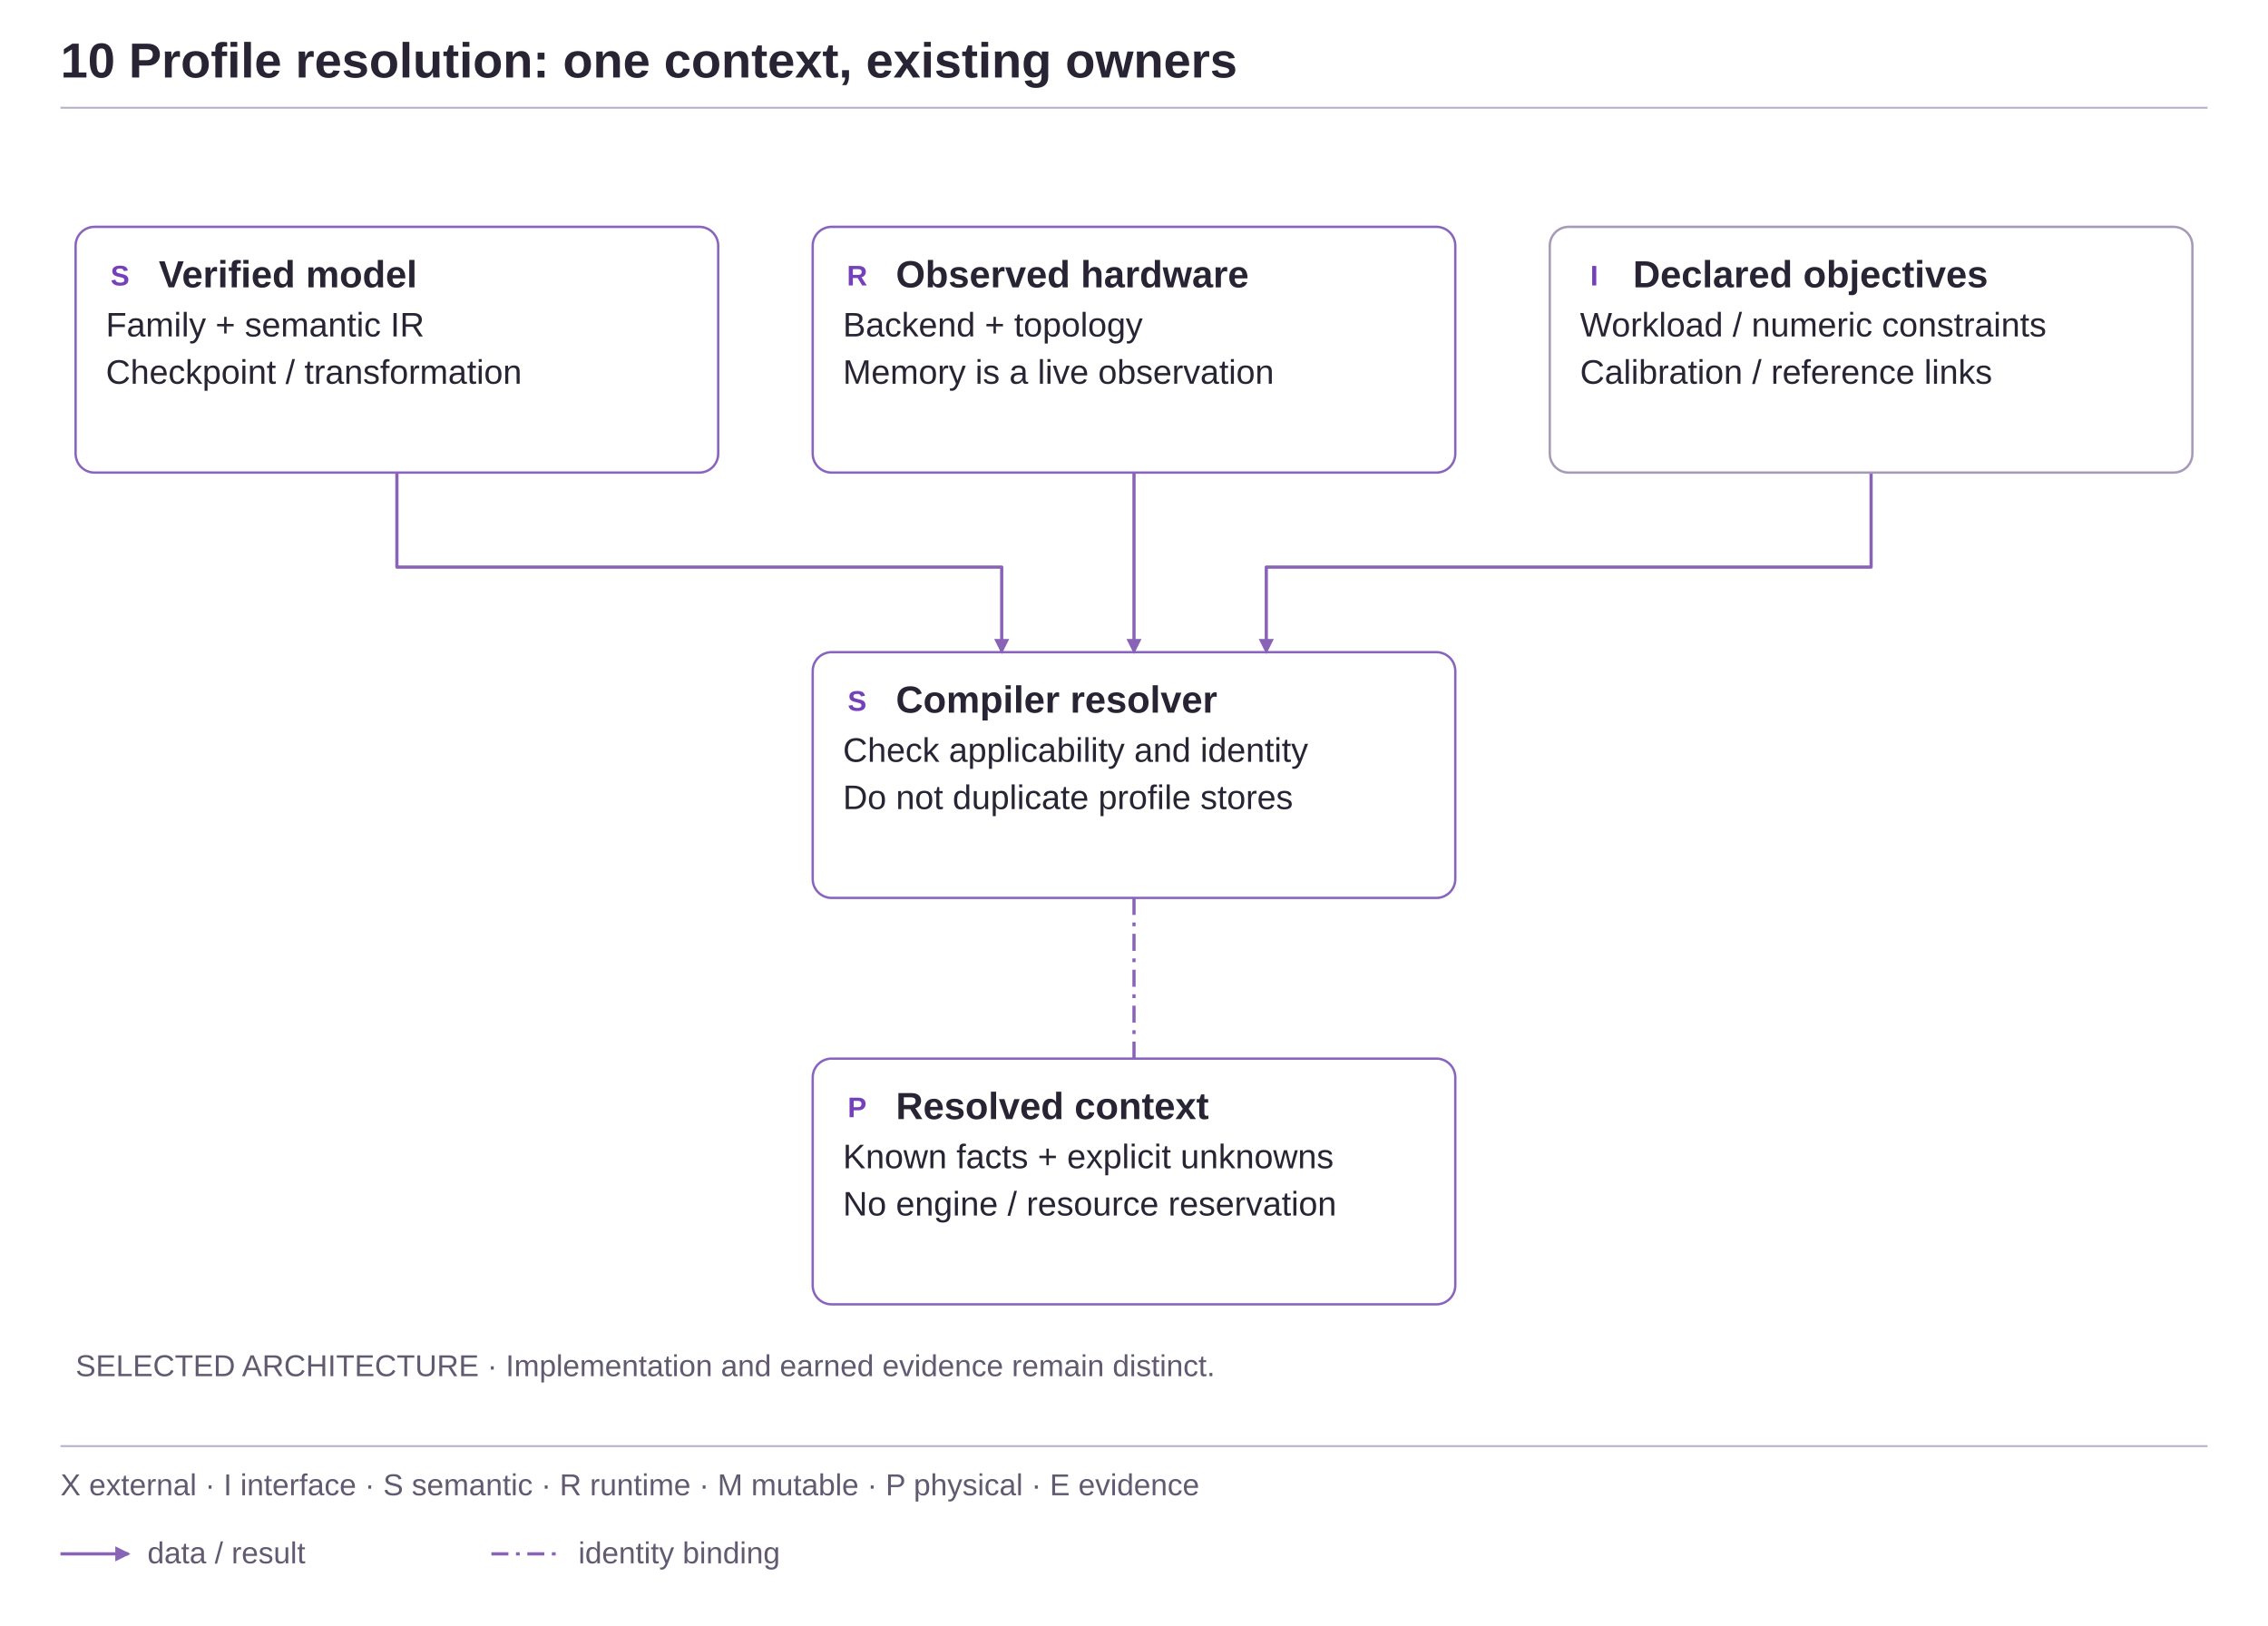
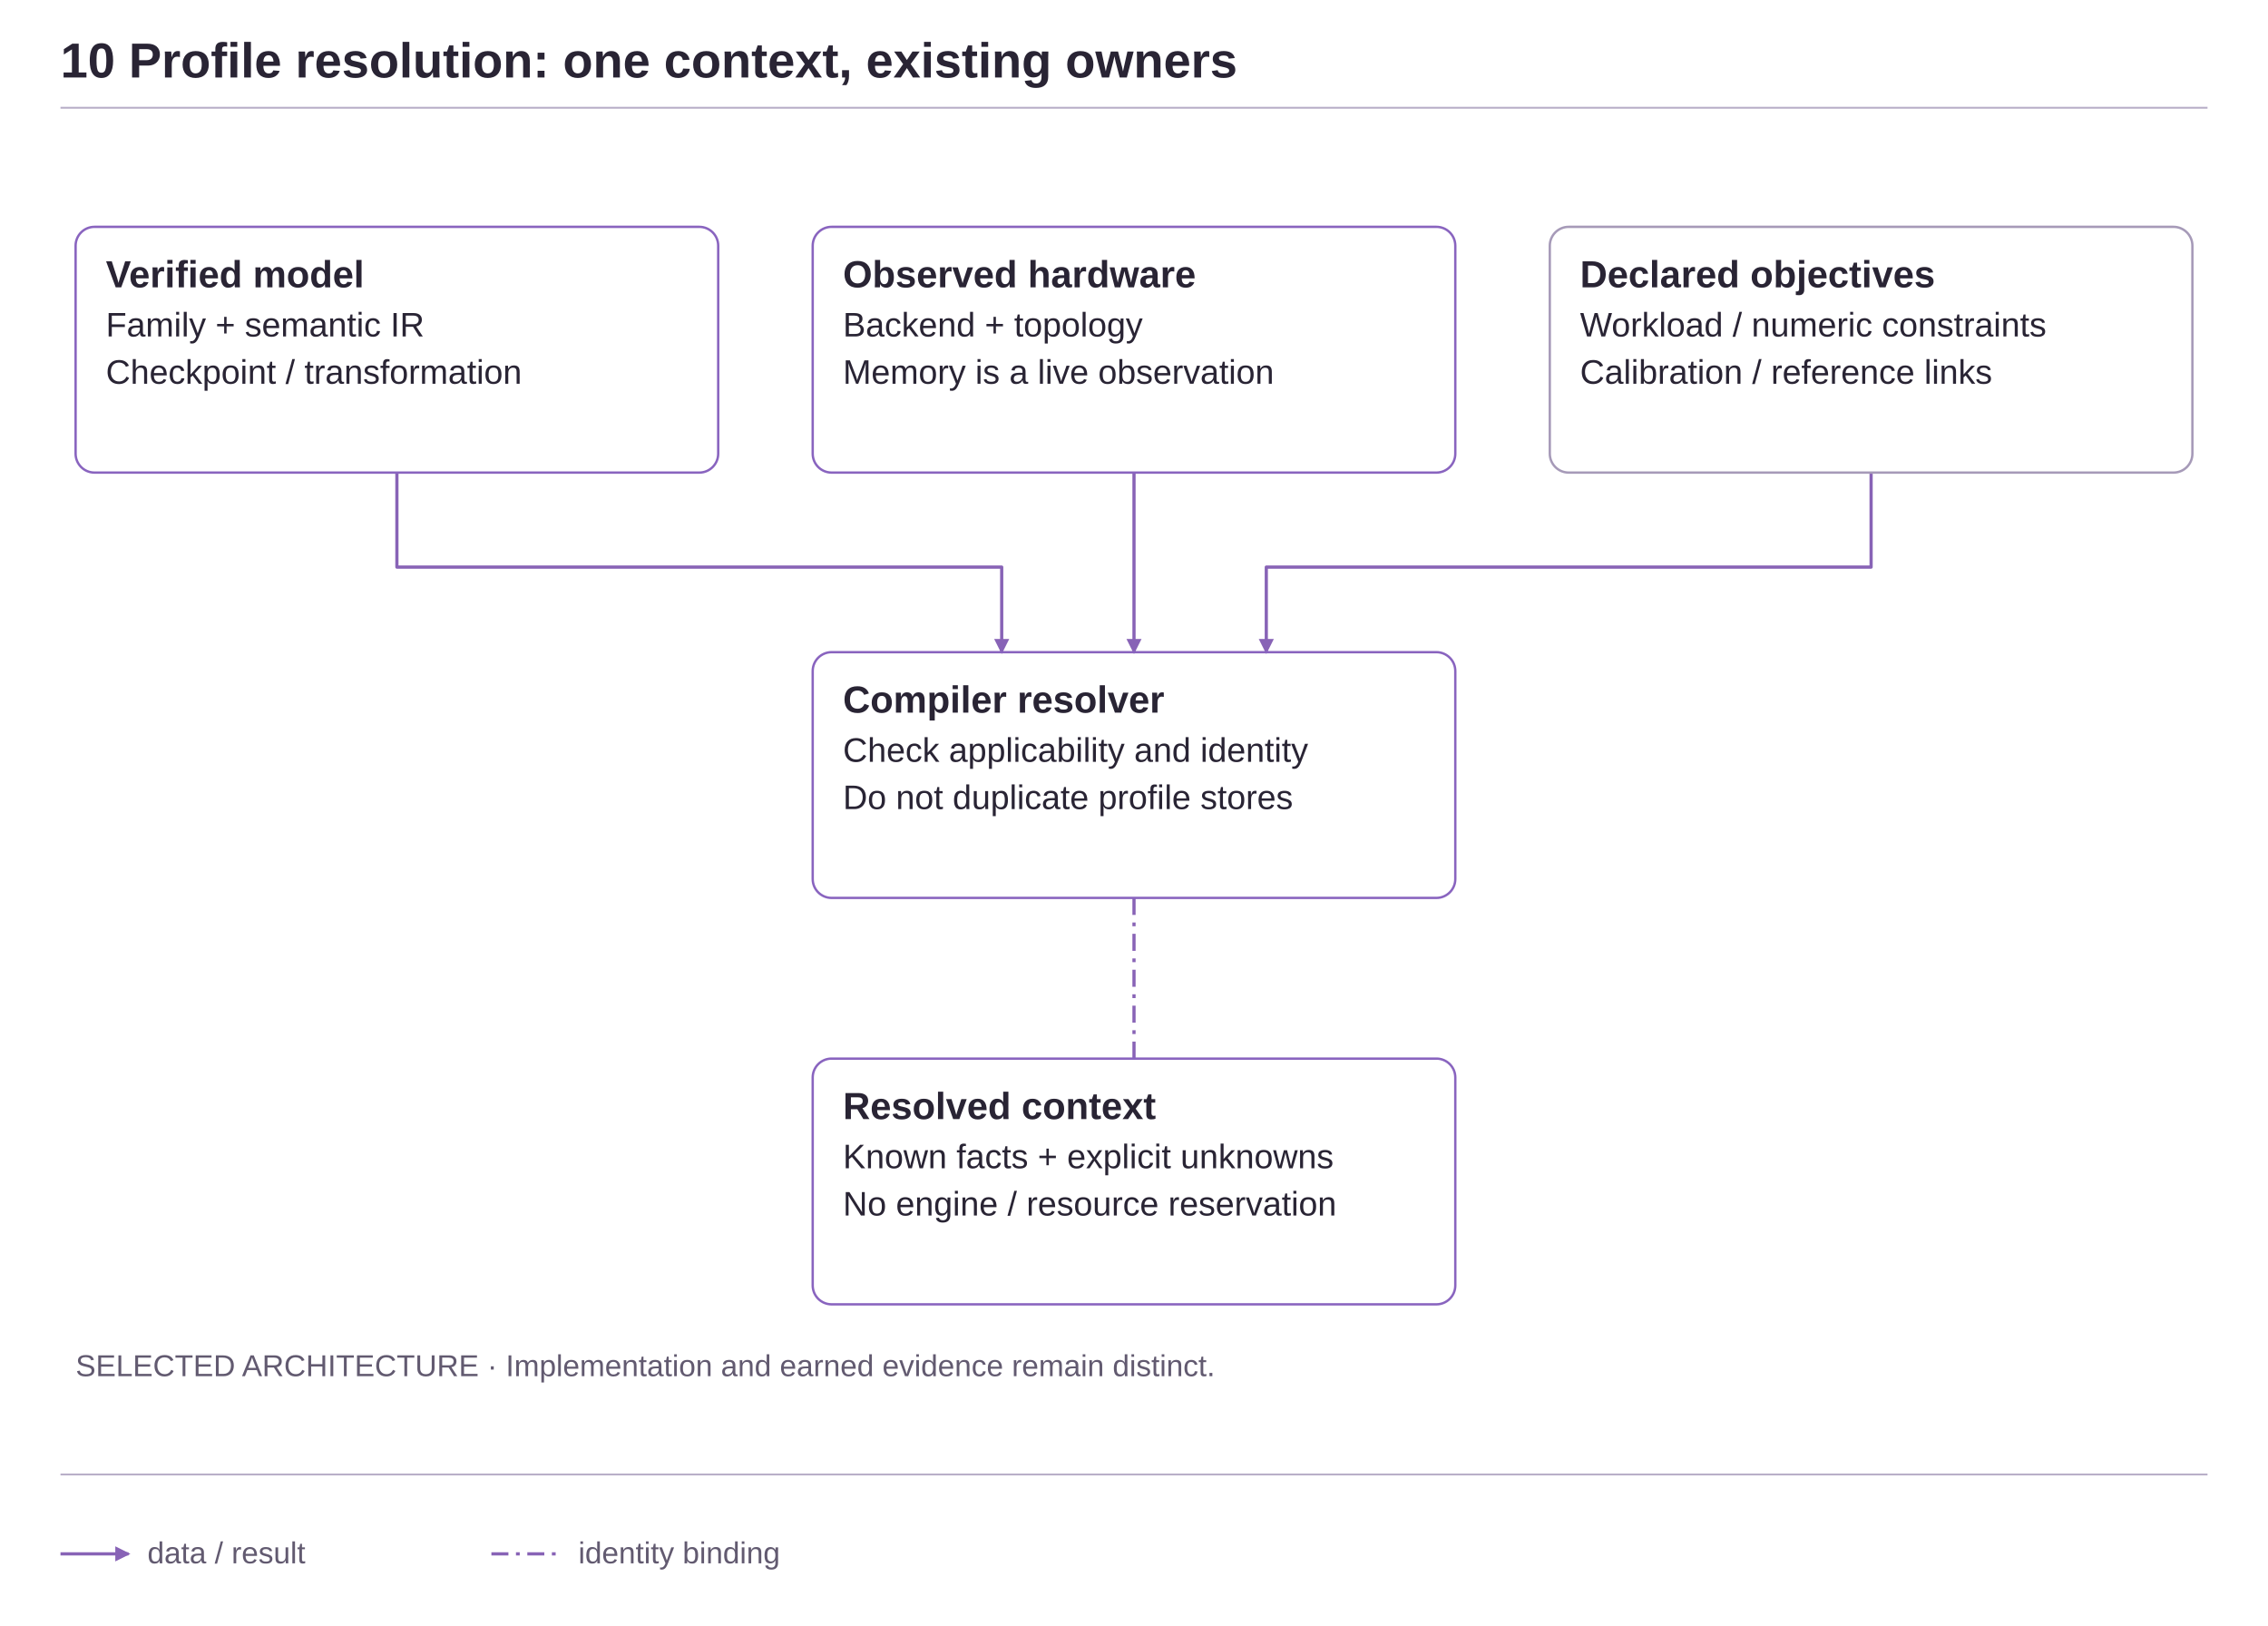
<svg xmlns="http://www.w3.org/2000/svg" width="1200" height="860" viewBox="0 0 1200 860" role="img" aria-labelledby="title desc">
  <defs>
    <style>text{fill:#292434}
.title{font-size:26px;font-weight:700}.panel-title{font-size:19px;font-weight:700}
.node-title{font-size:20px;font-weight:700}.body{font-size:18px}
.note,.legend{font-size:16px;fill:#625a70}.code{font-size:16px}
- .tag{font-size:15px;font-weight:700;text-anchor:middle}
.label{font-size:16px}
.panel{fill:none;stroke:#aaa0b8;stroke-width:1;stroke-dasharray:3 6}
.node{fill:none;stroke:#a69ab8;stroke-width:1.25}
.semantic,.physical,.runtime{stroke:#8964bf}
.external{stroke-dasharray:5 4}
- .tag,.kind,.eyebrow{fill:#7541ba}
.rule{fill:none;stroke:#b9afc8;stroke-width:1}
.edge{fill:none;stroke:#8863b6;stroke-width:1.7;stroke-linejoin:round}
#solid path{fill:#8863b6}#open path{stroke:#8863b6}
- @media(prefers-color-scheme:dark){text{fill:#ede8f5}.note,.legend,.body,.code,.label{fill:#c0b8cd}.panel{stroke:#675a78}.node{stroke:#8f79aa}.tag,.kind,.eyebrow{fill:#ba97f2}.rule{stroke:#675a78}.edge{stroke:#ad8bd5}#solid path{fill:#ad8bd5}#open path{stroke:#ad8bd5}}</style>
+ @media(prefers-color-scheme:dark){text{fill:#ede8f5}.note,.legend,.body,.code,.label{fill:#c0b8cd}.panel{stroke:#675a78}.node{stroke:#8f79aa}.rule{stroke:#675a78}.edge{stroke:#ad8bd5}#solid path{fill:#ad8bd5}#open path{stroke:#ad8bd5}}</style>
    <marker id="solid" markerWidth="8" markerHeight="8" refX="7" refY="4" orient="auto" markerUnits="userSpaceOnUse">
      <path d="M0 0L8 4L0 8Z" fill="#292929" />
    </marker>
    <marker id="open" markerWidth="9" markerHeight="10" refX="8" refY="5" orient="auto" markerUnits="userSpaceOnUse">
      <path d="M1 1L8 5L1 9" fill="none" stroke="#292929" stroke-width="1.5" />
    </marker>
  </defs>
  <text x="32" y="41" class="title" font-family="Liberation Sans, Arial, sans-serif">10  Profile resolution: one context, existing owners</text>
  <path class="rule" d="M32 57H1168" />
  <polyline class="edge" points="210,250 210,300 530,300 530,345" stroke-dasharray="none" marker-end="url(#solid)" />
  <polyline class="edge" points="600,250 600,345" stroke-dasharray="none" marker-end="url(#solid)" />
  <polyline class="edge" points="990,250 990,300 670,300 670,345" stroke-dasharray="none" marker-end="url(#solid)" />
  <polyline class="edge" points="600,475 600,560" stroke-dasharray="9 4 2 4" marker-end="none" />
  <g id="source">
    <rect class="node semantic" x="40" y="120" width="340" height="130" rx="10" />
-     <text x="63.5" y="151" class="tag" font-family="Liberation Sans, Arial, sans-serif">S</text>
-     <text x="84" y="152" class="node-title" font-family="Liberation Sans, Arial, sans-serif">Verified model</text>
+     <text x="56" y="152" class="node-title" font-family="Liberation Sans, Arial, sans-serif">Verified model</text>
    <text x="56" y="178" class="body" font-family="Liberation Sans, Arial, sans-serif">Family + semantic IR</text>
    <text x="56" y="203" class="body" font-family="Liberation Sans, Arial, sans-serif">Checkpoint / transformation</text>
  </g>
  <g id="hardware">
    <rect class="node runtime" x="430" y="120" width="340" height="130" rx="10" />
-     <text x="453.5" y="151" class="tag" font-family="Liberation Sans, Arial, sans-serif">R</text>
-     <text x="474" y="152" class="node-title" font-family="Liberation Sans, Arial, sans-serif">Observed hardware</text>
+     <text x="446" y="152" class="node-title" font-family="Liberation Sans, Arial, sans-serif">Observed hardware</text>
    <text x="446" y="178" class="body" font-family="Liberation Sans, Arial, sans-serif">Backend + topology</text>
    <text x="446" y="203" class="body" font-family="Liberation Sans, Arial, sans-serif">Memory is a live observation</text>
  </g>
  <g id="workload">
    <rect class="node interface" x="820" y="120" width="340" height="130" rx="10" />
-     <text x="843.5" y="151" class="tag" font-family="Liberation Sans, Arial, sans-serif">I</text>
-     <text x="864" y="152" class="node-title" font-family="Liberation Sans, Arial, sans-serif">Declared objectives</text>
+     <text x="836" y="152" class="node-title" font-family="Liberation Sans, Arial, sans-serif">Declared objectives</text>
    <text x="836" y="178" class="body" font-family="Liberation Sans, Arial, sans-serif">Workload / numeric constraints</text>
    <text x="836" y="203" class="body" font-family="Liberation Sans, Arial, sans-serif">Calibration / reference links</text>
  </g>
  <g id="resolver">
    <rect class="node semantic" x="430" y="345" width="340" height="130" rx="10" />
-     <text x="453.5" y="376" class="tag" font-family="Liberation Sans, Arial, sans-serif">S</text>
-     <text x="474" y="377" class="node-title" font-family="Liberation Sans, Arial, sans-serif">Compiler resolver</text>
+     <text x="446" y="377" class="node-title" font-family="Liberation Sans, Arial, sans-serif">Compiler resolver</text>
    <text x="446" y="403" class="body" font-family="Liberation Sans, Arial, sans-serif">Check applicability and identity</text>
    <text x="446" y="428" class="body" font-family="Liberation Sans, Arial, sans-serif">Do not duplicate profile stores</text>
  </g>
  <g id="context">
    <rect class="node physical" x="430" y="560" width="340" height="130" rx="10" />
-     <text x="453.5" y="591" class="tag" font-family="Liberation Sans, Arial, sans-serif">P</text>
-     <text x="474" y="592" class="node-title" font-family="Liberation Sans, Arial, sans-serif">Resolved context</text>
+     <text x="446" y="592" class="node-title" font-family="Liberation Sans, Arial, sans-serif">Resolved context</text>
    <text x="446" y="618" class="body" font-family="Liberation Sans, Arial, sans-serif">Known facts + explicit unknowns</text>
    <text x="446" y="643" class="body" font-family="Liberation Sans, Arial, sans-serif">No engine / resource reservation</text>
  </g>
  <text x="40" y="728" class="note" font-family="Liberation Sans, Arial, sans-serif">SELECTED ARCHITECTURE · Implementation and earned evidence remain distinct.</text>
-   <path class="rule" d="M32 765H1168" />
-   <text x="32" y="791" class="legend" font-family="Liberation Sans, Arial, sans-serif">X external · I interface · S semantic · R runtime · M mutable · P physical · E evidence</text>
+   <path class="rule" d="M32 780H1168" />
  <path class="edge" d="M32 822h36" stroke-dasharray="none" marker-end="url(#solid)" />
  <text x="78" y="827" class="legend" font-family="Liberation Sans, Arial, sans-serif">data / result</text>
  <path class="edge" d="M260 822h36" stroke-dasharray="9 4 2 4" marker-end="none" />
  <text x="306" y="827" class="legend" font-family="Liberation Sans, Arial, sans-serif">identity binding</text>
</svg>
